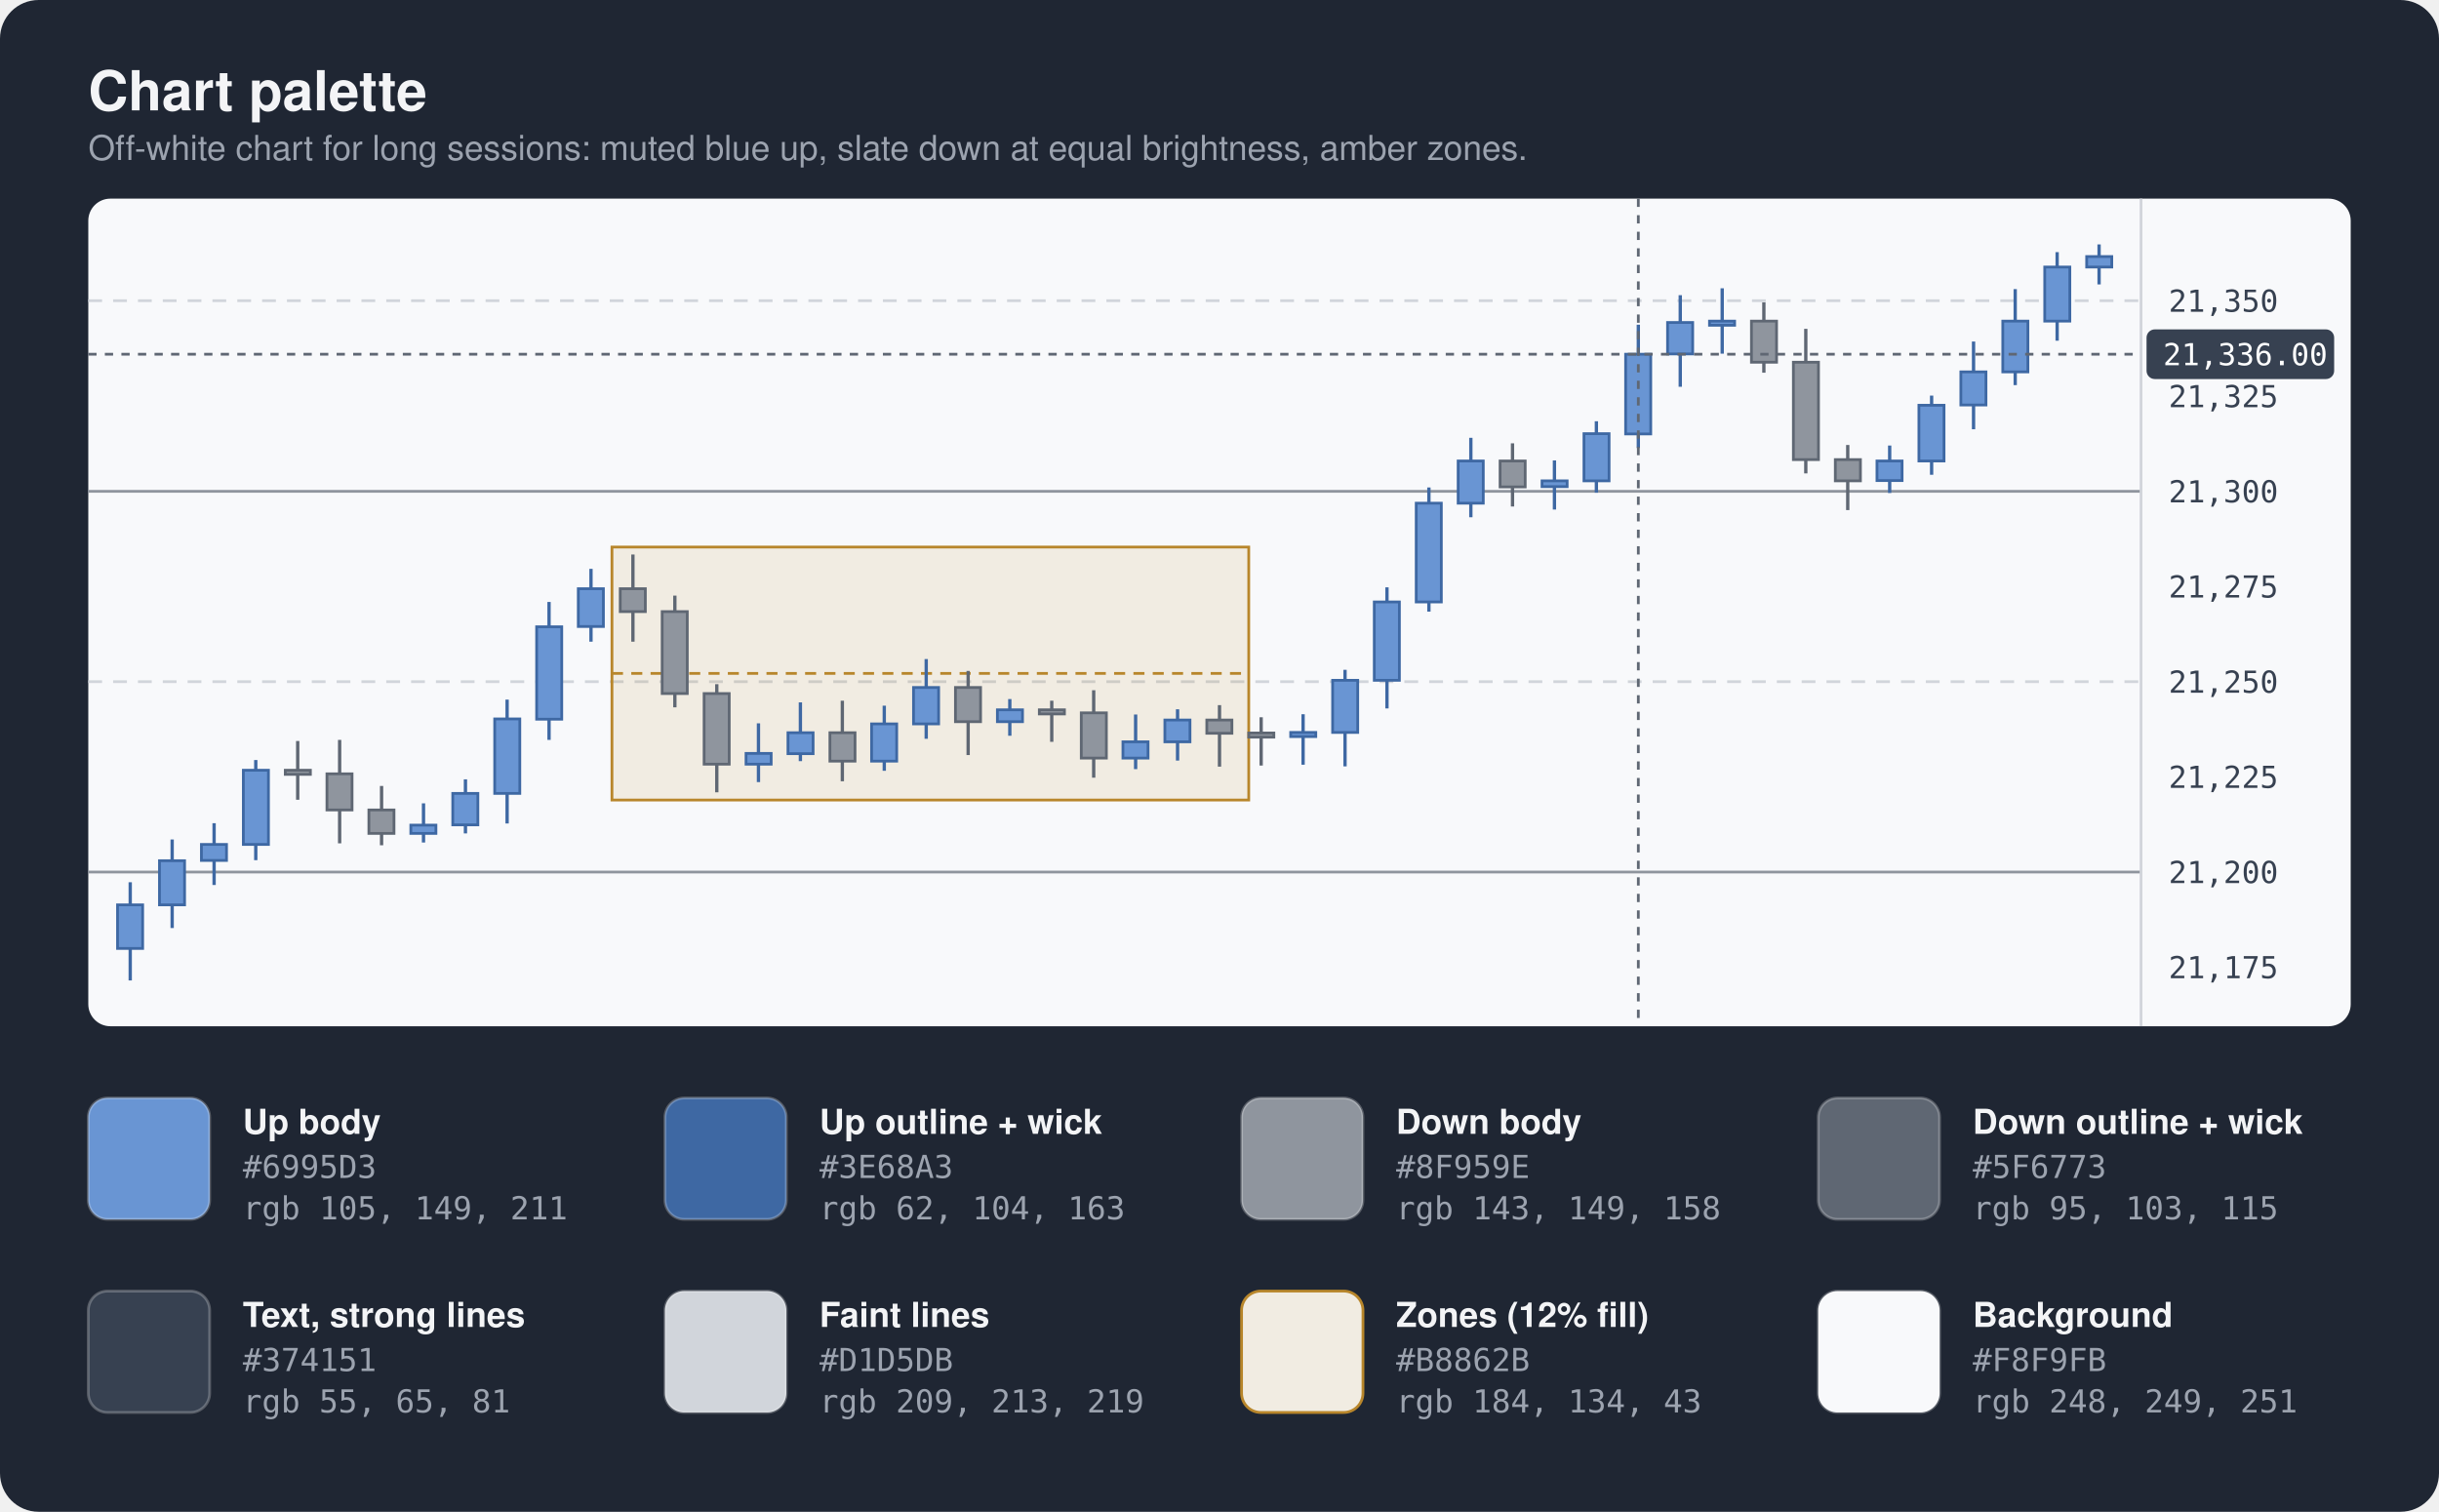
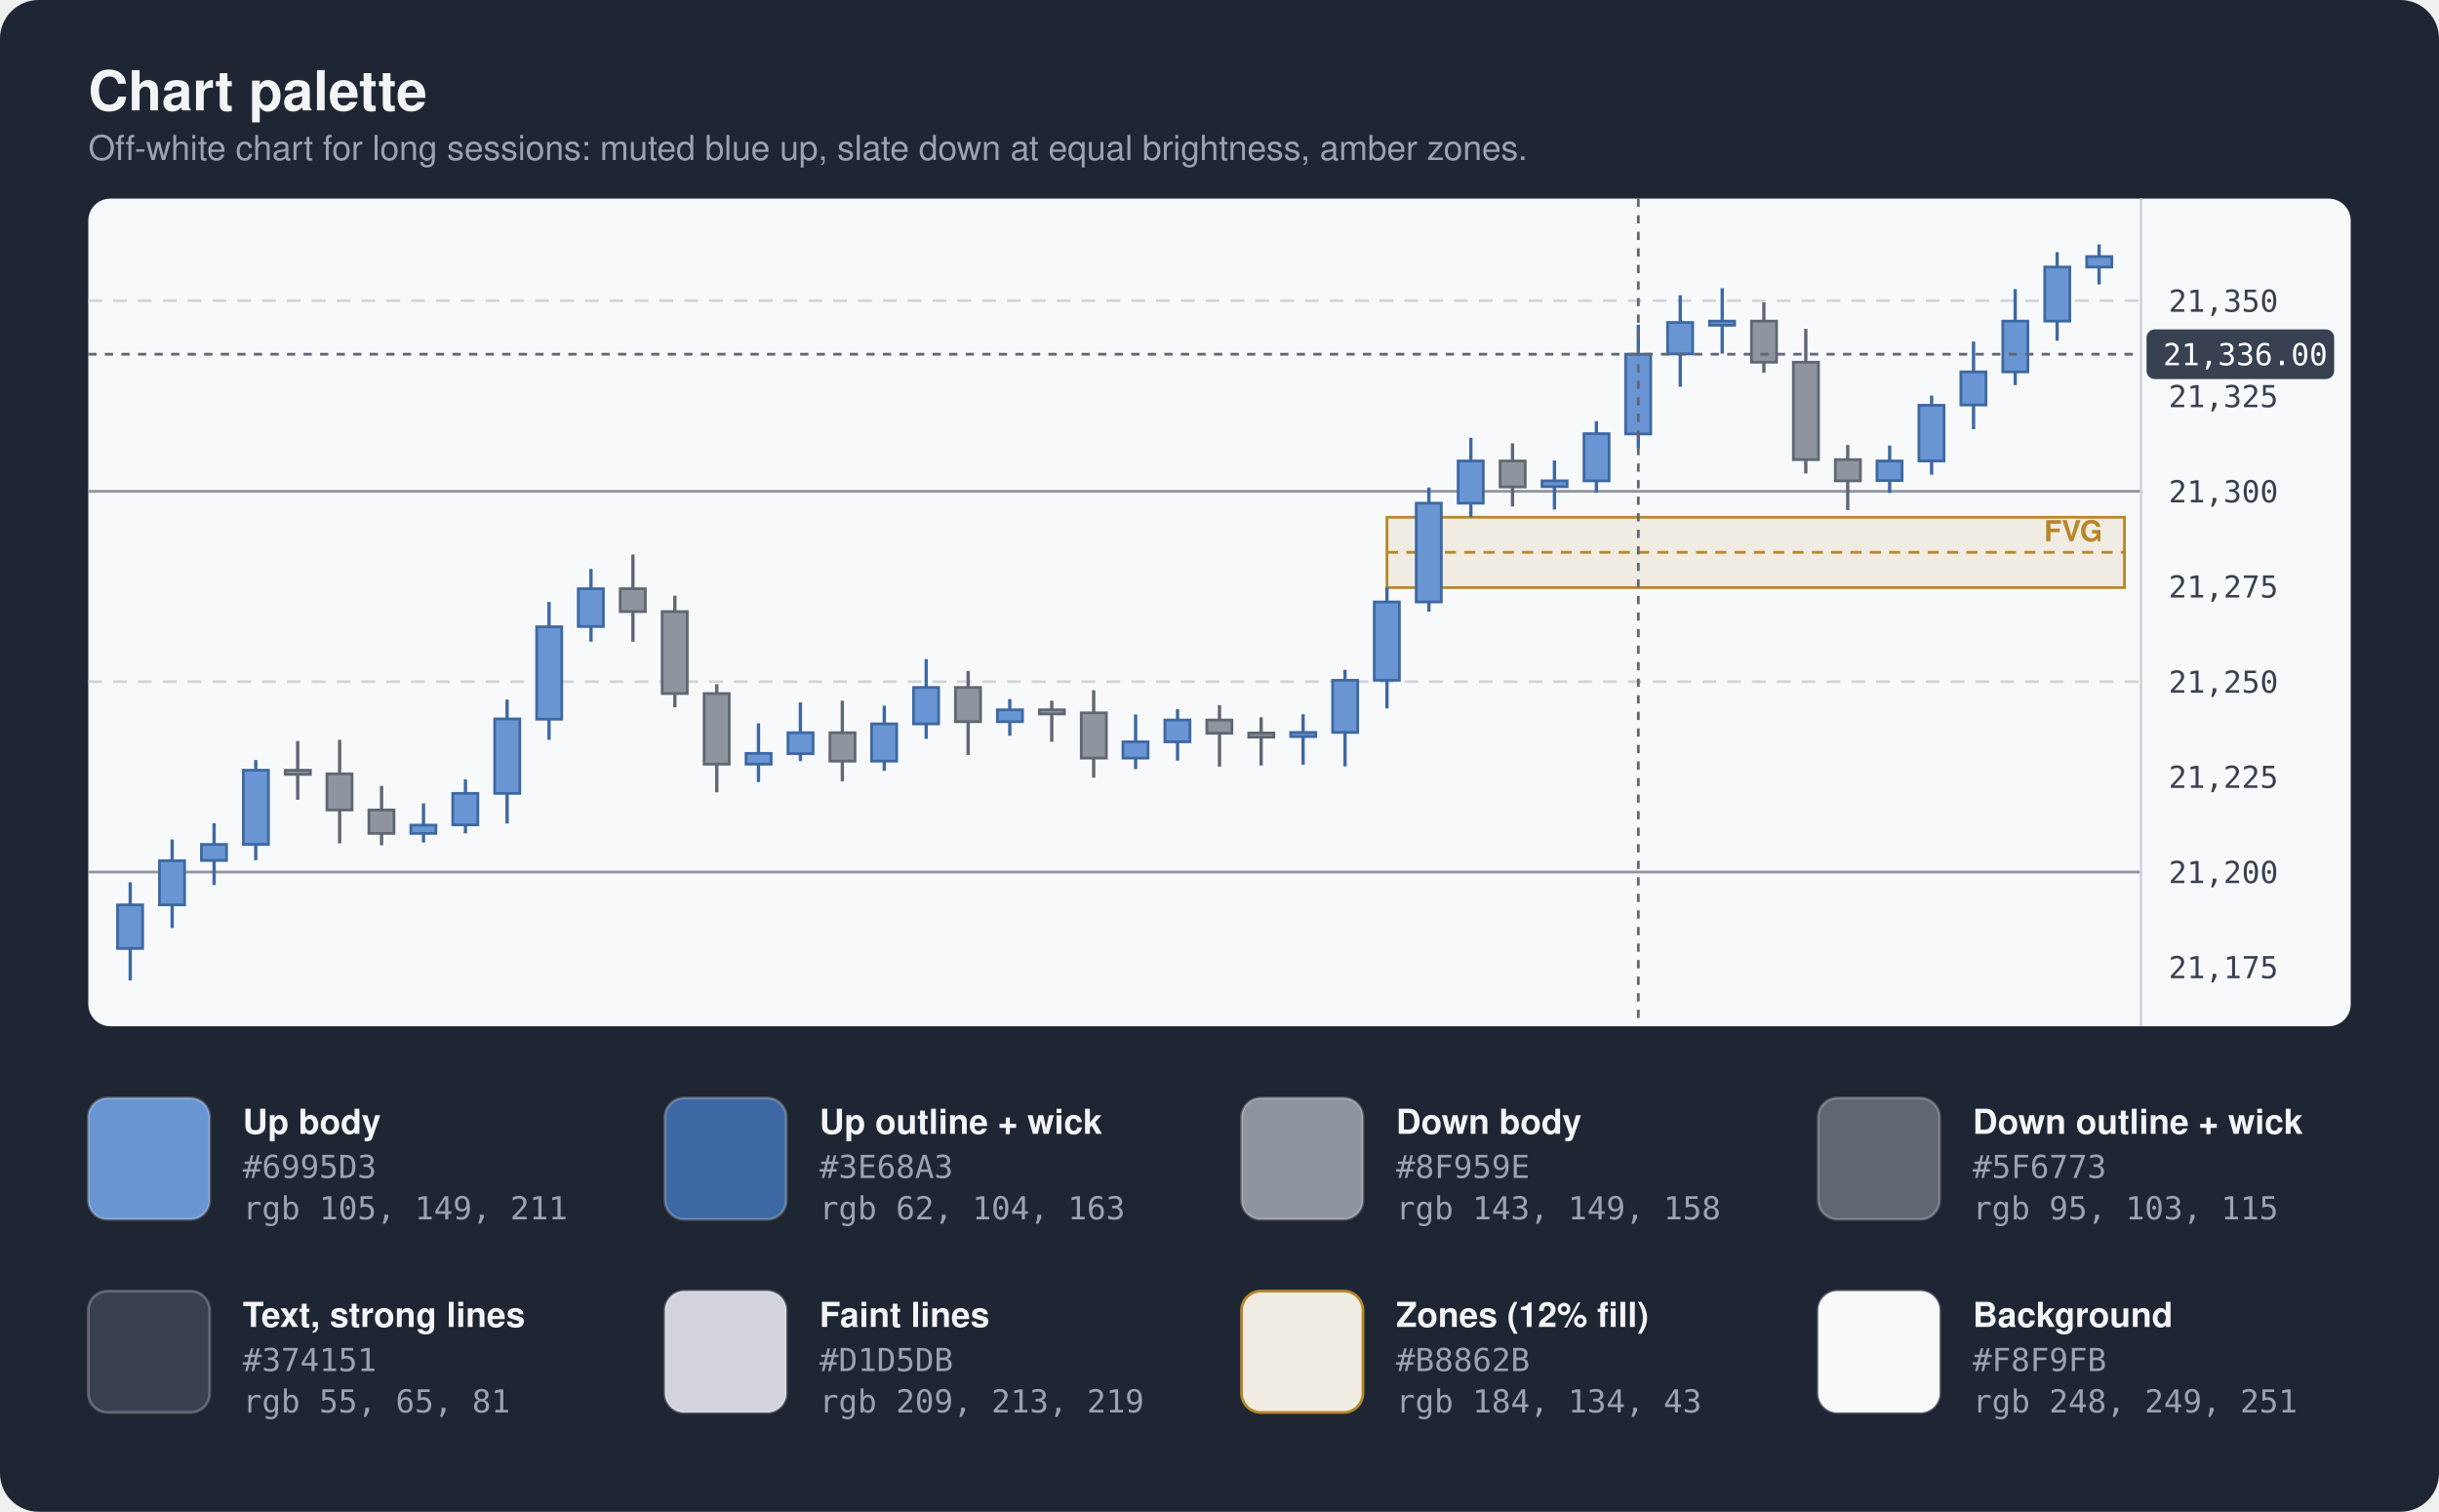
<svg xmlns="http://www.w3.org/2000/svg" width="884" height="548" viewBox="0 0 884 548" font-family="-apple-system, BlinkMacSystemFont, 'Segoe UI', Helvetica, Arial, sans-serif">
  <rect width="884" height="548" rx="14" fill="#1F2633" />
  <text x="32" y="40" font-size="20" font-weight="600" fill="#F3F4F6">Chart palette</text>
  <text x="32" y="58" font-size="12.5" fill="#9CA3AF">Off-white chart for long sessions: muted blue up, slate down at equal brightness, amber zones.</text>
  <rect x="32" y="72" width="820" height="300" rx="8" fill="#F8F9FB" />
  <text x="786" y="354.6" font-size="11" fill="#374151" font-family="ui-monospace, SFMono-Regular, Menlo, Consolas, monospace">21,175</text>
  <line x1="32" y1="316.1" x2="776" y2="316.1" stroke="#8F959E" stroke-width="1" />
  <text x="786" y="320.1" font-size="11" fill="#374151" font-family="ui-monospace, SFMono-Regular, Menlo, Consolas, monospace">21,200</text>
  <text x="786" y="285.6" font-size="11" fill="#374151" font-family="ui-monospace, SFMono-Regular, Menlo, Consolas, monospace">21,225</text>
  <line x1="32" y1="247.1" x2="776" y2="247.1" stroke="#D1D5DB" stroke-width="1" stroke-dasharray="5 4" />
  <text x="786" y="251.1" font-size="11" fill="#374151" font-family="ui-monospace, SFMono-Regular, Menlo, Consolas, monospace">21,250</text>
  <text x="786" y="216.6" font-size="11" fill="#374151" font-family="ui-monospace, SFMono-Regular, Menlo, Consolas, monospace">21,275</text>
  <line x1="32" y1="178.1" x2="776" y2="178.1" stroke="#8F959E" stroke-width="1" />
  <text x="786" y="182.1" font-size="11" fill="#374151" font-family="ui-monospace, SFMono-Regular, Menlo, Consolas, monospace">21,300</text>
  <text x="786" y="147.6" font-size="11" fill="#374151" font-family="ui-monospace, SFMono-Regular, Menlo, Consolas, monospace">21,325</text>
  <line x1="32" y1="109.0" x2="776" y2="109.0" stroke="#D1D5DB" stroke-width="1" stroke-dasharray="5 4" />
  <text x="786" y="113.0" font-size="11" fill="#374151" font-family="ui-monospace, SFMono-Regular, Menlo, Consolas, monospace">21,350</text>
  <line x1="776" y1="72" x2="776" y2="372" stroke="#D1D5DB" />
-   <rect x="221.8" y="198.3" width="230.8" height="91.7" fill="#B8862B" fill-opacity="0.12" stroke="#B8862B" />
-   <line x1="221.8" y1="244.1" x2="452.6" y2="244.1" stroke="#B8862B" stroke-dasharray="4 3" />
+   <rect x="502.7" y="187.5" width="267.3" height="25.5" fill="#B8862B" fill-opacity="0.12" stroke="#B8862B" />
+   <line x1="502.7" y1="200.2" x2="770.0" y2="200.2" stroke="#B8862B" stroke-dasharray="4 3" />
+   <text x="762.0" y="196.2" font-size="10.5" font-weight="600" fill="#B8862B" text-anchor="end">FVG</text>
  <line x1="47.2" y1="319.8" x2="47.2" y2="355.4" stroke="#3E68A3" stroke-width="1.2" />
  <rect x="42.6" y="328.0" width="9.1" height="15.8" fill="#6995D3" stroke="#3E68A3" stroke-width="1" />
  <line x1="62.4" y1="304.3" x2="62.4" y2="336.4" stroke="#3E68A3" stroke-width="1.2" />
  <rect x="57.8" y="312.0" width="9.1" height="16.0" fill="#6995D3" stroke="#3E68A3" stroke-width="1" />
  <line x1="77.6" y1="298.4" x2="77.6" y2="320.8" stroke="#3E68A3" stroke-width="1.2" />
  <rect x="73.0" y="306.1" width="9.1" height="5.8" fill="#6995D3" stroke="#3E68A3" stroke-width="1" />
  <line x1="92.7" y1="275.5" x2="92.7" y2="311.8" stroke="#3E68A3" stroke-width="1.2" />
  <rect x="88.2" y="279.2" width="9.1" height="26.9" fill="#6995D3" stroke="#3E68A3" stroke-width="1" />
  <line x1="107.9" y1="268.6" x2="107.9" y2="289.9" stroke="#5F6773" stroke-width="1.2" />
  <rect x="103.4" y="279.2" width="9.1" height="1.5" fill="#8F959E" stroke="#5F6773" stroke-width="1" />
  <line x1="123.1" y1="268.2" x2="123.1" y2="305.7" stroke="#5F6773" stroke-width="1.2" />
  <rect x="118.5" y="280.5" width="9.1" height="13.1" fill="#8F959E" stroke="#5F6773" stroke-width="1" />
  <line x1="138.3" y1="284.9" x2="138.3" y2="306.4" stroke="#5F6773" stroke-width="1.2" />
  <rect x="133.7" y="293.6" width="9.1" height="8.5" fill="#8F959E" stroke="#5F6773" stroke-width="1" />
  <line x1="153.5" y1="291.2" x2="153.5" y2="305.4" stroke="#3E68A3" stroke-width="1.2" />
  <rect x="148.9" y="299.1" width="9.1" height="3.0" fill="#6995D3" stroke="#3E68A3" stroke-width="1" />
  <line x1="168.7" y1="282.5" x2="168.7" y2="302.1" stroke="#3E68A3" stroke-width="1.2" />
  <rect x="164.1" y="287.6" width="9.1" height="11.4" fill="#6995D3" stroke="#3E68A3" stroke-width="1" />
  <line x1="183.8" y1="253.6" x2="183.8" y2="298.5" stroke="#3E68A3" stroke-width="1.2" />
  <rect x="179.3" y="260.6" width="9.1" height="27.0" fill="#6995D3" stroke="#3E68A3" stroke-width="1" />
  <line x1="199.0" y1="218.2" x2="199.0" y2="268.2" stroke="#3E68A3" stroke-width="1.2" />
  <rect x="194.5" y="227.2" width="9.1" height="33.5" fill="#6995D3" stroke="#3E68A3" stroke-width="1" />
  <line x1="214.2" y1="206.2" x2="214.2" y2="232.6" stroke="#3E68A3" stroke-width="1.2" />
  <rect x="209.6" y="213.4" width="9.1" height="13.7" fill="#6995D3" stroke="#3E68A3" stroke-width="1" />
  <line x1="229.4" y1="201.0" x2="229.4" y2="232.6" stroke="#5F6773" stroke-width="1.2" />
  <rect x="224.8" y="213.4" width="9.1" height="8.3" fill="#8F959E" stroke="#5F6773" stroke-width="1" />
  <line x1="244.6" y1="215.9" x2="244.6" y2="256.4" stroke="#5F6773" stroke-width="1.2" />
  <rect x="240.0" y="221.7" width="9.1" height="29.7" fill="#8F959E" stroke="#5F6773" stroke-width="1" />
  <line x1="259.8" y1="248.0" x2="259.8" y2="287.2" stroke="#5F6773" stroke-width="1.2" />
  <rect x="255.2" y="251.4" width="9.1" height="25.6" fill="#8F959E" stroke="#5F6773" stroke-width="1" />
  <line x1="274.9" y1="262.2" x2="274.9" y2="283.5" stroke="#3E68A3" stroke-width="1.2" />
  <rect x="270.4" y="273.1" width="9.1" height="3.9" fill="#6995D3" stroke="#3E68A3" stroke-width="1" />
  <line x1="290.1" y1="254.6" x2="290.1" y2="275.9" stroke="#3E68A3" stroke-width="1.2" />
  <rect x="285.6" y="265.6" width="9.1" height="7.6" fill="#6995D3" stroke="#3E68A3" stroke-width="1" />
  <line x1="305.3" y1="254.0" x2="305.3" y2="283.2" stroke="#5F6773" stroke-width="1.2" />
  <rect x="300.8" y="265.6" width="9.1" height="10.3" fill="#8F959E" stroke="#5F6773" stroke-width="1" />
  <line x1="320.5" y1="255.8" x2="320.5" y2="279.4" stroke="#3E68A3" stroke-width="1.2" />
  <rect x="315.9" y="262.4" width="9.1" height="13.5" fill="#6995D3" stroke="#3E68A3" stroke-width="1" />
  <line x1="335.7" y1="238.9" x2="335.7" y2="267.8" stroke="#3E68A3" stroke-width="1.2" />
  <rect x="331.1" y="249.2" width="9.1" height="13.2" fill="#6995D3" stroke="#3E68A3" stroke-width="1" />
  <line x1="350.9" y1="243.2" x2="350.9" y2="273.7" stroke="#5F6773" stroke-width="1.2" />
  <rect x="346.3" y="249.2" width="9.1" height="12.4" fill="#8F959E" stroke="#5F6773" stroke-width="1" />
  <line x1="366.0" y1="253.4" x2="366.0" y2="266.7" stroke="#3E68A3" stroke-width="1.2" />
  <rect x="361.5" y="257.3" width="9.1" height="4.3" fill="#6995D3" stroke="#3E68A3" stroke-width="1" />
  <line x1="381.2" y1="254.0" x2="381.2" y2="268.9" stroke="#5F6773" stroke-width="1.2" />
  <rect x="376.7" y="257.3" width="9.1" height="1.5" fill="#8F959E" stroke="#5F6773" stroke-width="1" />
  <line x1="396.4" y1="250.2" x2="396.4" y2="281.9" stroke="#5F6773" stroke-width="1.2" />
  <rect x="391.9" y="258.4" width="9.1" height="16.4" fill="#8F959E" stroke="#5F6773" stroke-width="1" />
  <line x1="411.6" y1="259.0" x2="411.6" y2="278.8" stroke="#3E68A3" stroke-width="1.2" />
  <rect x="407.0" y="268.9" width="9.1" height="5.9" fill="#6995D3" stroke="#3E68A3" stroke-width="1" />
  <line x1="426.8" y1="257.1" x2="426.8" y2="275.7" stroke="#3E68A3" stroke-width="1.2" />
  <rect x="422.2" y="261.0" width="9.1" height="7.9" fill="#6995D3" stroke="#3E68A3" stroke-width="1" />
  <line x1="442.0" y1="255.6" x2="442.0" y2="277.9" stroke="#5F6773" stroke-width="1.2" />
  <rect x="437.4" y="261.0" width="9.1" height="4.8" fill="#8F959E" stroke="#5F6773" stroke-width="1" />
  <line x1="457.1" y1="260.0" x2="457.1" y2="277.5" stroke="#5F6773" stroke-width="1.2" />
  <rect x="452.6" y="265.7" width="9.1" height="1.5" fill="#8F959E" stroke="#5F6773" stroke-width="1" />
  <line x1="472.3" y1="258.9" x2="472.3" y2="277.2" stroke="#3E68A3" stroke-width="1.2" />
  <rect x="467.8" y="265.5" width="9.1" height="1.5" fill="#6995D3" stroke="#3E68A3" stroke-width="1" />
  <line x1="487.5" y1="242.8" x2="487.5" y2="277.8" stroke="#3E68A3" stroke-width="1.2" />
  <rect x="483.0" y="246.6" width="9.1" height="18.9" fill="#6995D3" stroke="#3E68A3" stroke-width="1" />
  <line x1="502.7" y1="212.9" x2="502.7" y2="256.8" stroke="#3E68A3" stroke-width="1.2" />
  <rect x="498.1" y="218.2" width="9.1" height="28.4" fill="#6995D3" stroke="#3E68A3" stroke-width="1" />
  <line x1="517.9" y1="176.7" x2="517.9" y2="221.7" stroke="#3E68A3" stroke-width="1.2" />
  <rect x="513.3" y="182.4" width="9.1" height="35.8" fill="#6995D3" stroke="#3E68A3" stroke-width="1" />
  <line x1="533.1" y1="158.7" x2="533.1" y2="187.5" stroke="#3E68A3" stroke-width="1.2" />
  <rect x="528.5" y="167.1" width="9.1" height="15.3" fill="#6995D3" stroke="#3E68A3" stroke-width="1" />
  <line x1="548.2" y1="160.7" x2="548.2" y2="183.6" stroke="#5F6773" stroke-width="1.2" />
  <rect x="543.7" y="167.1" width="9.1" height="9.4" fill="#8F959E" stroke="#5F6773" stroke-width="1" />
  <line x1="563.4" y1="166.9" x2="563.4" y2="184.7" stroke="#3E68A3" stroke-width="1.2" />
  <rect x="558.9" y="174.3" width="9.1" height="2.1" fill="#6995D3" stroke="#3E68A3" stroke-width="1" />
  <line x1="578.6" y1="152.7" x2="578.6" y2="178.6" stroke="#3E68A3" stroke-width="1.2" />
  <rect x="574.1" y="157.2" width="9.1" height="17.1" fill="#6995D3" stroke="#3E68A3" stroke-width="1" />
  <line x1="593.8" y1="117.7" x2="593.8" y2="162.4" stroke="#3E68A3" stroke-width="1.2" />
  <rect x="589.2" y="128.4" width="9.1" height="28.9" fill="#6995D3" stroke="#3E68A3" stroke-width="1" />
  <line x1="609.0" y1="107.0" x2="609.0" y2="140.2" stroke="#3E68A3" stroke-width="1.2" />
  <rect x="604.4" y="116.9" width="9.1" height="11.4" fill="#6995D3" stroke="#3E68A3" stroke-width="1" />
  <line x1="624.2" y1="104.5" x2="624.2" y2="128.2" stroke="#3E68A3" stroke-width="1.2" />
  <rect x="619.6" y="116.4" width="9.1" height="1.5" fill="#6995D3" stroke="#3E68A3" stroke-width="1" />
  <line x1="639.3" y1="109.6" x2="639.3" y2="135.1" stroke="#5F6773" stroke-width="1.2" />
  <rect x="634.8" y="116.4" width="9.1" height="14.9" fill="#8F959E" stroke="#5F6773" stroke-width="1" />
  <line x1="654.5" y1="119.2" x2="654.5" y2="171.6" stroke="#5F6773" stroke-width="1.2" />
  <rect x="650.0" y="131.3" width="9.1" height="35.3" fill="#8F959E" stroke="#5F6773" stroke-width="1" />
  <line x1="669.7" y1="161.3" x2="669.7" y2="184.9" stroke="#5F6773" stroke-width="1.2" />
  <rect x="665.2" y="166.6" width="9.1" height="7.7" fill="#8F959E" stroke="#5F6773" stroke-width="1" />
  <line x1="684.9" y1="161.5" x2="684.9" y2="178.7" stroke="#3E68A3" stroke-width="1.2" />
  <rect x="680.3" y="167.1" width="9.1" height="7.1" fill="#6995D3" stroke="#3E68A3" stroke-width="1" />
  <line x1="700.1" y1="143.4" x2="700.1" y2="172.1" stroke="#3E68A3" stroke-width="1.2" />
  <rect x="695.5" y="146.9" width="9.1" height="20.2" fill="#6995D3" stroke="#3E68A3" stroke-width="1" />
  <line x1="715.3" y1="123.8" x2="715.3" y2="155.6" stroke="#3E68A3" stroke-width="1.2" />
  <rect x="710.7" y="134.8" width="9.1" height="12.0" fill="#6995D3" stroke="#3E68A3" stroke-width="1" />
  <line x1="730.4" y1="104.8" x2="730.4" y2="139.6" stroke="#3E68A3" stroke-width="1.2" />
  <rect x="725.9" y="116.4" width="9.1" height="18.4" fill="#6995D3" stroke="#3E68A3" stroke-width="1" />
  <line x1="745.6" y1="91.4" x2="745.6" y2="123.5" stroke="#3E68A3" stroke-width="1.2" />
  <rect x="741.1" y="96.8" width="9.1" height="19.6" fill="#6995D3" stroke="#3E68A3" stroke-width="1" />
  <line x1="760.8" y1="88.6" x2="760.8" y2="103.1" stroke="#3E68A3" stroke-width="1.2" />
  <rect x="756.3" y="93.0" width="9.1" height="3.8" fill="#6995D3" stroke="#3E68A3" stroke-width="1" />
  <line x1="593.8" y1="72" x2="593.8" y2="372" stroke="#5F6773" stroke-dasharray="3 3" />
  <line x1="32" y1="128.4" x2="776" y2="128.4" stroke="#5F6773" stroke-dasharray="3 3" />
  <rect x="778" y="119.4" width="68" height="18" rx="3" fill="#374151" />
  <text x="784" y="132.4" font-size="11" fill="#FFFFFF" font-family="ui-monospace, SFMono-Regular, Menlo, Consolas, monospace">21,336.00</text>
  <rect x="32.0" y="398" width="44" height="44" rx="7" fill="#6995D3" stroke="#FFFFFF" stroke-opacity="0.25" />
  <text x="88.0" y="411" font-size="12.5" font-weight="600" fill="#F3F4F6">Up body</text>
  <text x="88.0" y="427" font-size="11.5" fill="#9CA3AF" font-family="ui-monospace, SFMono-Regular, Menlo, Consolas, monospace">#6995D3</text>
  <text x="88.0" y="442" font-size="11.5" fill="#9CA3AF" font-family="ui-monospace, SFMono-Regular, Menlo, Consolas, monospace">rgb 105, 149, 211</text>
  <rect x="241.0" y="398" width="44" height="44" rx="7" fill="#3E68A3" stroke="#FFFFFF" stroke-opacity="0.25" />
  <text x="297.0" y="411" font-size="12.5" font-weight="600" fill="#F3F4F6">Up outline + wick</text>
  <text x="297.0" y="427" font-size="11.5" fill="#9CA3AF" font-family="ui-monospace, SFMono-Regular, Menlo, Consolas, monospace">#3E68A3</text>
  <text x="297.0" y="442" font-size="11.5" fill="#9CA3AF" font-family="ui-monospace, SFMono-Regular, Menlo, Consolas, monospace">rgb 62, 104, 163</text>
  <rect x="450.0" y="398" width="44" height="44" rx="7" fill="#8F959E" stroke="#FFFFFF" stroke-opacity="0.25" />
  <text x="506.0" y="411" font-size="12.5" font-weight="600" fill="#F3F4F6">Down body</text>
  <text x="506.0" y="427" font-size="11.5" fill="#9CA3AF" font-family="ui-monospace, SFMono-Regular, Menlo, Consolas, monospace">#8F959E</text>
  <text x="506.0" y="442" font-size="11.5" fill="#9CA3AF" font-family="ui-monospace, SFMono-Regular, Menlo, Consolas, monospace">rgb 143, 149, 158</text>
  <rect x="659.0" y="398" width="44" height="44" rx="7" fill="#5F6773" stroke="#FFFFFF" stroke-opacity="0.25" />
  <text x="715.0" y="411" font-size="12.5" font-weight="600" fill="#F3F4F6">Down outline + wick</text>
  <text x="715.0" y="427" font-size="11.5" fill="#9CA3AF" font-family="ui-monospace, SFMono-Regular, Menlo, Consolas, monospace">#5F6773</text>
  <text x="715.0" y="442" font-size="11.5" fill="#9CA3AF" font-family="ui-monospace, SFMono-Regular, Menlo, Consolas, monospace">rgb 95, 103, 115</text>
  <rect x="32.0" y="468" width="44" height="44" rx="7" fill="#374151" stroke="#FFFFFF" stroke-opacity="0.25" />
  <text x="88.0" y="481" font-size="12.5" font-weight="600" fill="#F3F4F6">Text, strong lines</text>
  <text x="88.0" y="497" font-size="11.5" fill="#9CA3AF" font-family="ui-monospace, SFMono-Regular, Menlo, Consolas, monospace">#374151</text>
  <text x="88.0" y="512" font-size="11.5" fill="#9CA3AF" font-family="ui-monospace, SFMono-Regular, Menlo, Consolas, monospace">rgb 55, 65, 81</text>
  <rect x="241.0" y="468" width="44" height="44" rx="7" fill="#D1D5DB" stroke="#FFFFFF" stroke-opacity="0.25" />
  <text x="297.0" y="481" font-size="12.5" font-weight="600" fill="#F3F4F6">Faint lines</text>
  <text x="297.0" y="497" font-size="11.5" fill="#9CA3AF" font-family="ui-monospace, SFMono-Regular, Menlo, Consolas, monospace">#D1D5DB</text>
  <text x="297.0" y="512" font-size="11.5" fill="#9CA3AF" font-family="ui-monospace, SFMono-Regular, Menlo, Consolas, monospace">rgb 209, 213, 219</text>
  <rect x="450.0" y="468" width="44" height="44" rx="7" fill="#F8F9FB" />
  <rect x="450.0" y="468" width="44" height="44" rx="7" fill="#B8862B" fill-opacity="0.12" stroke="#B8862B" />
  <text x="506.0" y="481" font-size="12.5" font-weight="600" fill="#F3F4F6">Zones (12% fill)</text>
  <text x="506.0" y="497" font-size="11.5" fill="#9CA3AF" font-family="ui-monospace, SFMono-Regular, Menlo, Consolas, monospace">#B8862B</text>
  <text x="506.0" y="512" font-size="11.5" fill="#9CA3AF" font-family="ui-monospace, SFMono-Regular, Menlo, Consolas, monospace">rgb 184, 134, 43</text>
  <rect x="659.0" y="468" width="44" height="44" rx="7" fill="#F8F9FB" stroke="#FFFFFF" stroke-opacity="0.25" />
  <text x="715.0" y="481" font-size="12.5" font-weight="600" fill="#F3F4F6">Background</text>
  <text x="715.0" y="497" font-size="11.5" fill="#9CA3AF" font-family="ui-monospace, SFMono-Regular, Menlo, Consolas, monospace">#F8F9FB</text>
  <text x="715.0" y="512" font-size="11.5" fill="#9CA3AF" font-family="ui-monospace, SFMono-Regular, Menlo, Consolas, monospace">rgb 248, 249, 251</text>
</svg>
